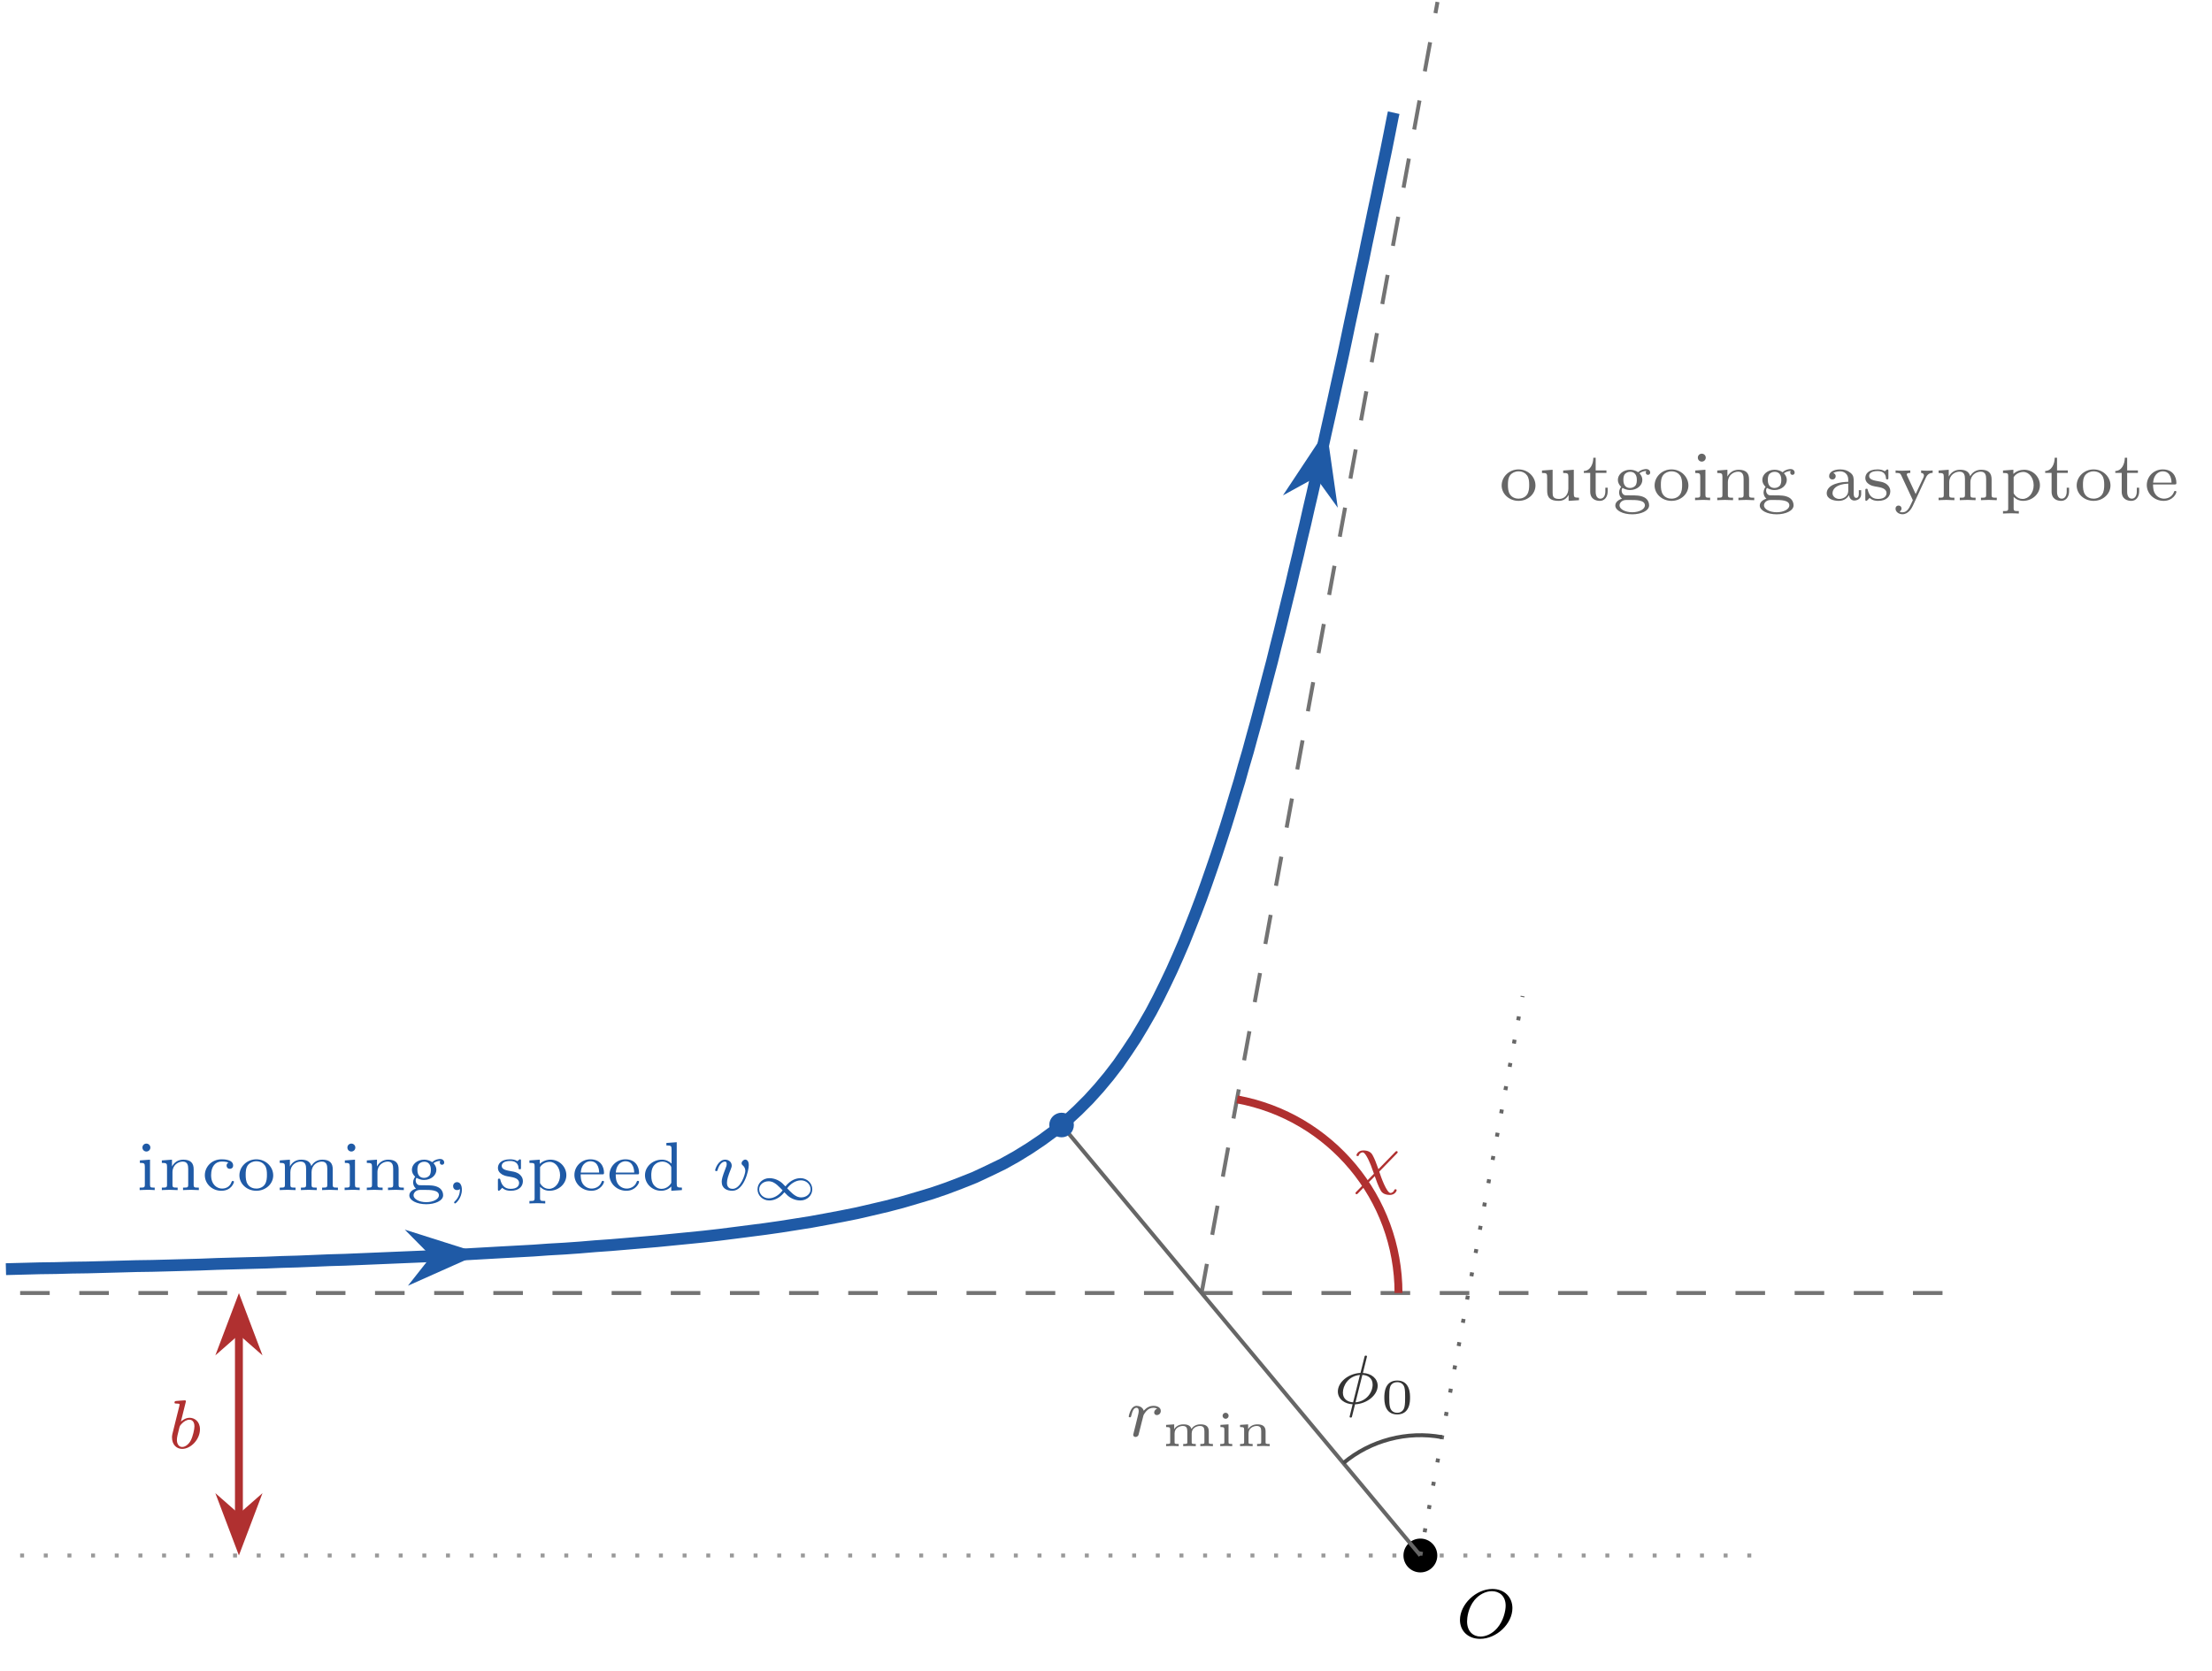
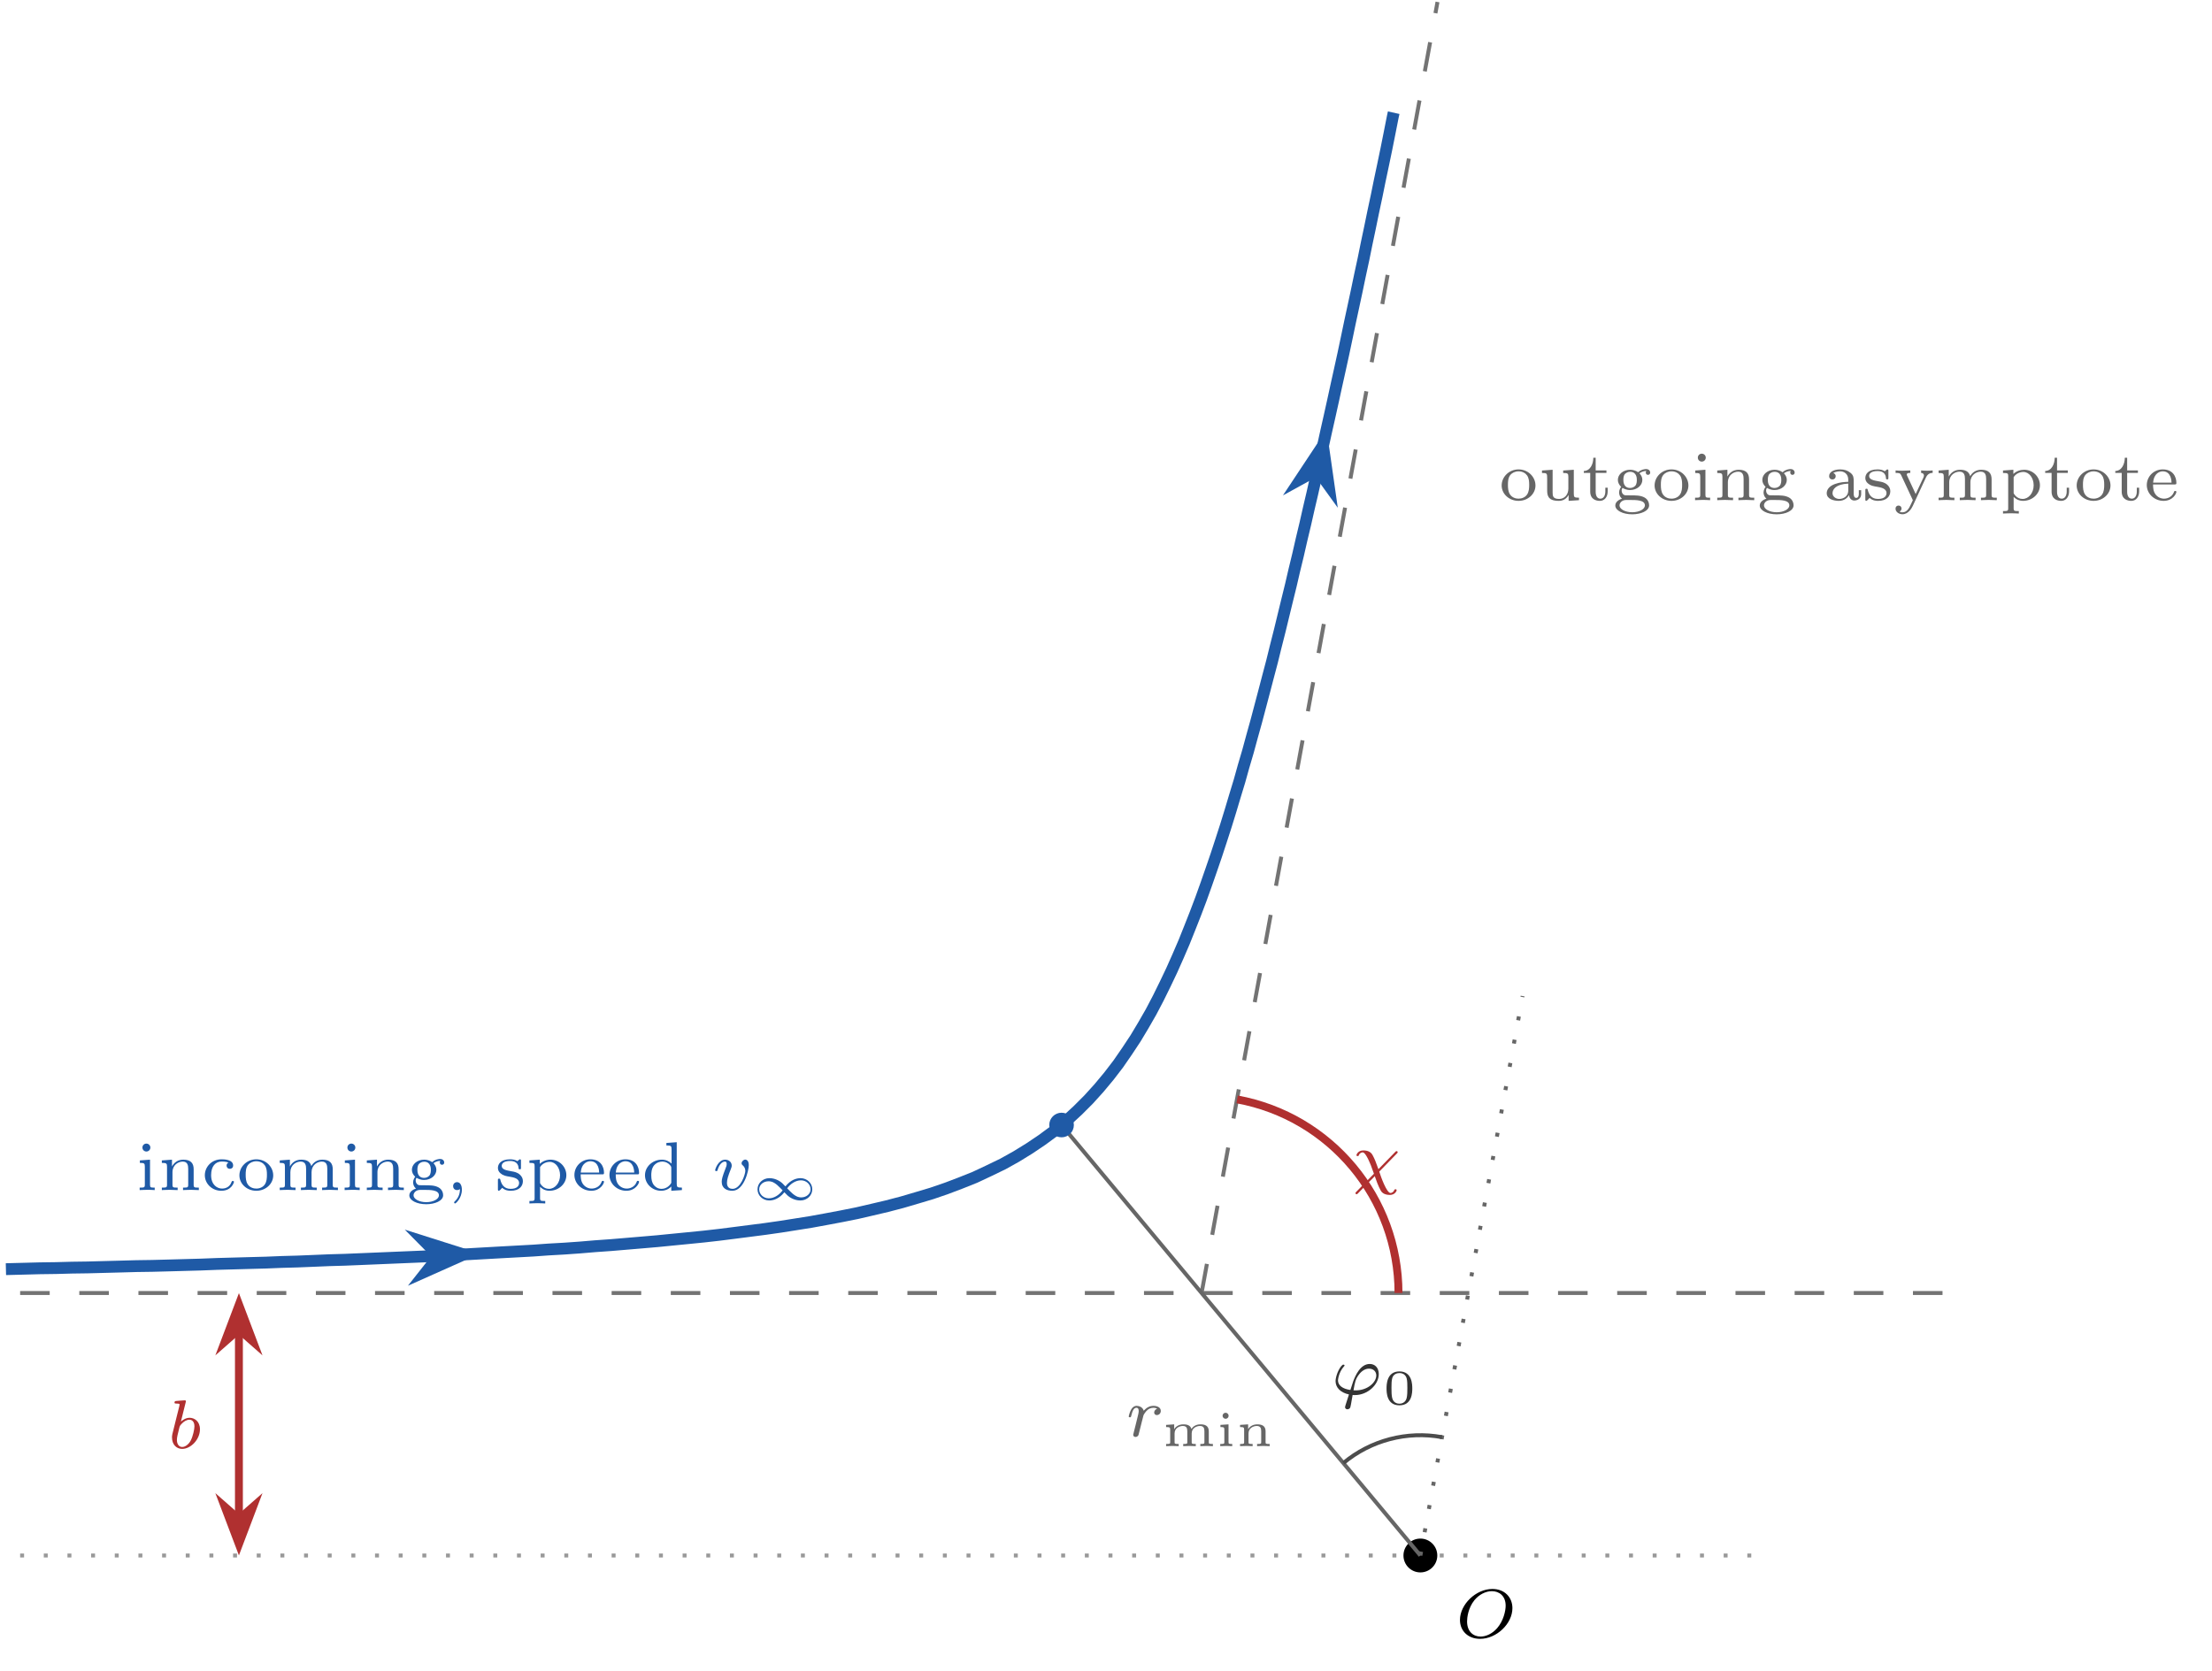
<svg xmlns="http://www.w3.org/2000/svg" version="1.1" width="335.309pt" height="253.255pt" viewBox="-69.011 -69.011 223.539 168.836" data-scale="1.5">
  <defs />
  <g id="page1">
    <g stroke-miterlimit="10" transform="translate(74.52884,88.21944)scale(0.996264,-0.996264)">
      <g fill="#000" stroke="#000">
        <g stroke-width="0.4">
          <g stroke-width="0.4">
            <g fill="#999" stroke="#999">
              <g stroke-dasharray="0.4,2.0" stroke-dashoffset="0.0">
                <path d="M-142.036 0H35.509" fill="none" />
              </g>
            </g>
          </g>
          <g stroke-dasharray="3.0,3.0" stroke-dashoffset="0.0">
            <g fill="#737373" stroke="#737373">
              <path d="M-142.036 26.632H53.263" fill="none" />
            </g>
          </g>
          <g stroke-dasharray="3.0,3.0" stroke-dashoffset="0.0">
            <g fill="#737373" stroke="#737373">
              <path d="M-22.193 26.632L1.736 157.62" fill="none" />
            </g>
          </g>
          <g fill="#1f5aa6" stroke="#1f5aa6">
            <g stroke-width="1.2">
              <path d="M-143.478 29.051L-141.747 29.095L-140.038 29.14L-138.396 29.162L-136.776 29.206L-135.2 29.228L-133.492 29.273L-131.827 29.317L-130.229 29.361L-128.653 29.384L-126.967 29.428L-125.325 29.473L-123.726 29.517L-122.04 29.583L-120.398 29.628L-118.8 29.672L-117.113 29.717L-115.493 29.783L-113.895 29.827L-112.253 29.894L-110.655 29.961L-109.101 30.005L-107.481 30.072L-105.906 30.138L-104.308 30.205L-102.732 30.271L-101.134 30.338L-99.58 30.427L-97.982 30.493L-96.362 30.582L-94.787 30.671L-93.211 30.76L-91.591 30.848L-89.971 30.937L-88.417 31.048L-86.841 31.137L-85.266 31.248L-83.69 31.381L-82.114 31.492L-80.539 31.625L-78.963 31.758L-77.41 31.891L-75.834 32.047L-74.258 32.202L-72.705 32.357L-71.129 32.535L-69.553 32.735L-68 32.934L-66.446 33.134L-64.893 33.356L-63.339 33.601L-61.808 33.844L-60.232 34.133L-58.701 34.421L-57.147 34.732L-55.616 35.087L-54.107 35.442L-52.576 35.842L-51.066 36.286L-49.579 36.73L-48.093 37.24L-46.628 37.795L-45.185 38.372L-43.765 39.038L-42.345 39.725L-40.991 40.48L-39.659 41.301L-38.372 42.167L-37.107 43.099L-35.908 44.098L-34.754 45.163L-33.645 46.273L-32.602 47.426L-31.603 48.625L-30.649 49.868L-29.761 51.155L-28.895 52.464L-28.097 53.796L-27.32 55.15L-26.587 56.548L-25.899 57.946L-25.233 59.344L-24.59 60.787L-23.969 62.229L-23.392 63.672L-22.814 65.137L-22.26 66.602L-21.727 68.088L-21.216 69.553L-20.706 71.04L-20.218 72.527L-19.73 74.036L-19.264 75.545L-18.82 77.032L-18.354 78.563L-17.932 80.073L-17.488 81.582L-17.066 83.135L-16.645 84.644L-16.245 86.154L-15.846 87.663L-15.446 89.194L-15.047 90.703L-14.67 92.235L-14.27 93.81L-13.893 95.364L-13.515 96.917L-13.138 98.449L-12.783 99.98L-12.406 101.533L-12.051 103.087L-11.674 104.663L-11.318 106.238L-10.963 107.747L-10.608 109.323L-10.275 110.832L-9.92 112.386L-9.565 114.006L-9.21 115.582L-8.855 117.18L-8.522 118.711L-8.167 120.309L-7.812 121.929L-7.479 123.505L-7.146 125.102L-6.791 126.745L-6.458 128.298L-6.125 129.896L-5.77 131.539L-5.46 133.07L-5.127 134.646L-4.794 136.266L-4.439 137.93L-4.128 139.461L-3.795 141.037L-3.462 142.635L-3.129 144.3L-2.796 145.986L-2.707 146.386" fill="none" />
              <g transform="matrix(0.99838,0.0562,-0.0562,0.99838,-102.738,30.22334)">
                <g stroke-dasharray="none" stroke-dashoffset="0.0">
                  <g stroke-linejoin="miter">
                    <path d="M5.689 0L1.938 1.426L3.198 0L1.938-1.426Z" />
                  </g>
                </g>
              </g>
              <g transform="matrix(0.21986,0.97548,-0.97548,0.21986,-11.13303,107.0499)">
                <g stroke-dasharray="none" stroke-dashoffset="0.0">
                  <g stroke-linejoin="miter">
                    <path d="M5.689 0L1.938 1.426L3.198 0L1.938-1.426Z" />
                  </g>
                </g>
              </g>
            </g>
          </g>
          <path d="M1.716 0C1.716 .948 .948 1.716 0 1.716S-1.716 .948-1.716 0S-.948-1.716 0-1.716S1.716-.948 1.716 0ZM0 0" stroke="none" />
          <g transform="translate(3.53297,-8.3163)">
            <g stroke="none" transform="scale(-1.00375,1.00375)translate(74.52884,88.21944)scale(-1,-1)">
              <g fill="#000">
                <g stroke="none">
                  <path d="M80.31 85.256C80.31 84.161 79.522 83.317 78.288 83.317C76.621 83.317 75.01 84.879 75.01 86.448C75.01 87.571 75.84 88.359 77.039 88.359C78.699 88.359 80.31 86.839 80.31 85.256ZM77.095 88.129C76.356 88.129 75.728 87.627 75.728 86.595C75.728 86.239 75.826 85.249 76.468 84.454C76.935 83.882 77.611 83.54 78.232 83.54C78.957 83.54 79.627 84 79.627 85.011C79.627 85.521 79.411 86.539 78.762 87.285C78.274 87.843 77.639 88.129 77.095 88.129Z" />
                </g>
              </g>
            </g>
          </g>
          <g fill="#666" stroke="#666">
            <g stroke-width="0.4">
              <path d="M0 0L-36.397 43.676" fill="none" />
              <g transform="translate(-29.91524,12.096)">
                <g stroke="none" transform="scale(-1.00375,1.00375)translate(74.52884,88.21944)scale(-1,-1)">
                  <g fill="#666">
                    <g stroke="none">
                      <g fill="#666">
                        <path d="M76.168 86.811C76.175 86.769 76.335 86.141 76.349 86.106C76.363 86.051 76.565 85.702 76.788 85.535C76.865 85.479 77.053 85.339 77.353 85.339C77.423 85.339 77.597 85.346 77.737 85.437C77.514 85.5 77.43 85.695 77.43 85.82C77.43 85.974 77.549 86.078 77.709 86.078S78.099 85.946 78.099 85.653C78.099 85.29 77.716 85.144 77.36 85.144C76.998 85.144 76.684 85.29 76.377 85.639C76.251 85.214 75.826 85.144 75.659 85.144C75.401 85.144 75.226 85.304 75.115 85.5C74.954 85.772 74.857 86.176 74.857 86.211C74.857 86.302 74.954 86.302 74.975 86.302C75.073 86.302 75.08 86.281 75.129 86.092C75.233 85.667 75.366 85.339 75.638 85.339C75.819 85.339 75.868 85.493 75.868 85.681C75.868 85.813 75.805 86.071 75.756 86.26S75.638 86.734 75.603 86.887L75.38 87.78C75.352 87.871 75.31 88.045 75.31 88.066C75.31 88.219 75.435 88.289 75.547 88.289C75.652 88.289 75.791 88.226 75.847 88.087C75.861 88.045 75.938 87.738 75.979 87.564L76.168 86.811Z" />
                        <path d="M82.95 87.711C82.95 87.099 82.482 87.014 82.108 87.014C81.62 87.014 81.336 87.258 81.197 87.477C81.072 87.019 80.564 87.014 80.38 87.014C79.867 87.014 79.578 87.288 79.453 87.502V87.014L78.636 87.069V87.288C79.005 87.288 79.05 87.323 79.05 87.567V88.797C79.05 88.952 79.05 88.997 78.726 88.997H78.636V89.216C78.851 89.201 79.06 89.196 79.274 89.196C79.483 89.196 79.697 89.201 79.907 89.216V88.997H79.817C79.493 88.997 79.493 88.952 79.493 88.797V87.931C79.493 87.378 80.001 87.178 80.325 87.178C80.689 87.178 80.778 87.383 80.778 87.706V88.797C80.778 88.952 80.778 88.997 80.455 88.997H80.365V89.216C80.579 89.201 80.788 89.196 81.003 89.196C81.212 89.196 81.426 89.201 81.635 89.216V88.997H81.546C81.222 88.997 81.222 88.952 81.222 88.797V87.931C81.222 87.378 81.73 87.178 82.054 87.178C82.417 87.178 82.507 87.383 82.507 87.706V88.797C82.507 88.952 82.507 88.997 82.183 88.997H82.093V89.216C82.308 89.201 82.517 89.196 82.731 89.196C82.94 89.196 83.154 89.201 83.364 89.216V88.997H83.274C82.95 88.997 82.95 88.952 82.95 88.797V87.711Z" />
                        <path d="M84.954 86.147C84.954 85.983 84.819 85.843 84.65 85.843C84.496 85.843 84.346 85.963 84.346 86.147C84.346 86.327 84.496 86.451 84.65 86.451C84.819 86.451 84.954 86.312 84.954 86.147ZM84.127 87.069V87.288C84.481 87.288 84.521 87.323 84.521 87.567V88.797C84.521 88.952 84.521 88.997 84.197 88.997H84.107V89.216C84.311 89.201 84.521 89.196 84.725 89.196C84.914 89.196 85.133 89.201 85.318 89.216V88.997C84.984 88.997 84.944 88.997 84.944 88.797V87.014L84.127 87.069Z" />
                        <path d="M88.689 87.711C88.689 87.163 88.315 87.014 87.852 87.014C87.319 87.014 87.04 87.308 86.925 87.502V87.014L86.109 87.069V87.288C86.477 87.288 86.522 87.323 86.522 87.567V88.797C86.522 88.952 86.522 88.997 86.198 88.997H86.109V89.216C86.323 89.201 86.532 89.196 86.746 89.196C86.955 89.196 87.17 89.201 87.379 89.216V88.997H87.289C86.965 88.997 86.965 88.952 86.965 88.797V87.931C86.965 87.368 87.483 87.178 87.792 87.178C88.161 87.178 88.246 87.388 88.246 87.706V88.797C88.246 88.952 88.246 88.997 87.922 88.997H87.832V89.216C88.046 89.201 88.255 89.196 88.47 89.196C88.679 89.196 88.893 89.201 89.102 89.216V88.997H89.013C88.689 88.997 88.689 88.952 88.689 88.797V87.711Z" />
                      </g>
                    </g>
                  </g>
                </g>
              </g>
            </g>
          </g>
          <g fill="#1f5aa6" stroke="#1f5aa6">
            <path d="M-35.149 43.676C-35.149 44.365-35.707 44.924-36.397 44.924C-37.086 44.924-37.645 44.365-37.645 43.676C-37.645 42.987-37.086 42.428-36.397 42.428C-35.707 42.428-35.149 42.987-35.149 43.676ZM-36.397 43.676" stroke="none" />
          </g>
          <g fill="#666" stroke="#666">
            <g stroke-width="0.4">
              <g stroke-dasharray="0.4,2.0" stroke-dashoffset="0.0">
                <path d="M0 0L10.369 56.762" fill="none" />
              </g>
            </g>
          </g>
          <g fill="#4c4c4c" stroke="#4c4c4c">
            <path d="M2.203 12.005C-1.359 12.659-5.031 11.695-7.813 9.377" fill="none" />
          </g>
          <g fill="#333" stroke="#333">
            <g fill="#333" stroke="#333">
</g>
-             <g transform="translate(-8.86049,15.42241)">
+             <g transform="translate(-9.0862,16.34601)">
              <g stroke="none" transform="scale(-1.00375,1.00375)translate(74.52884,88.21944)scale(-1,-1)">
                <g fill="#333">
                  <g stroke="none">
                    <g fill="#333">
-                       <path d="M77.96 83.47C77.96 83.38 77.876 83.38 77.841 83.38C77.737 83.38 77.73 83.414 77.702 83.533L77.304 85.13C76.07 85.186 75.017 86.071 75.017 87.006C75.017 87.794 75.735 88.268 76.509 88.296C76.454 88.512 76.405 88.736 76.349 88.952C76.265 89.279 76.203 89.537 76.203 89.558C76.203 89.642 76.293 89.642 76.314 89.642C76.419 89.642 76.426 89.621 76.461 89.475L76.753 88.303C77.946 88.254 79.041 87.376 79.041 86.427C79.041 85.695 78.399 85.172 77.549 85.137L77.96 83.47ZM76.558 88.101C76.021 88.073 75.526 87.78 75.526 87.125C75.526 86.427 76.056 85.444 77.249 85.332L76.558 88.101ZM77.493 85.332C78.03 85.353 78.532 85.646 78.532 86.309C78.532 87.069 77.932 88.003 76.802 88.101L77.493 85.332Z" />
-                       <path d="M82.313 87.622C82.313 87.263 82.313 85.898 81.013 85.898S79.713 87.263 79.713 87.622C79.713 87.985 79.713 89.325 81.013 89.325S82.313 87.985 82.313 87.622ZM81.013 89.161C80.829 89.161 80.41 89.096 80.286 88.593C80.216 88.324 80.211 87.97 80.211 87.562C80.211 87.193 80.211 86.85 80.291 86.566C80.415 86.147 80.799 86.063 81.013 86.063C81.381 86.063 81.645 86.252 81.745 86.601C81.815 86.855 81.815 87.268 81.815 87.562C81.815 87.901 81.815 88.304 81.74 88.603C81.611 89.086 81.212 89.161 81.013 89.161Z" />
+                       <path d="M76.733 88.282C76.809 88.289 76.893 88.289 76.97 88.289C78.225 88.289 79.376 87.264 79.376 86.162C79.376 85.541 79.006 85.144 78.462 85.144C77.5 85.144 76.991 86.371 76.795 86.894C76.705 87.152 76.551 87.641 76.509 87.773C75.742 87.669 75.254 87.32 75.254 86.804C75.254 86.797 75.296 86.016 75.861 85.388C75.91 85.339 75.917 85.325 75.917 85.297C75.917 85.214 75.826 85.214 75.805 85.214C75.742 85.214 75.714 85.214 75.582 85.367C75.191 85.848 75.01 86.574 75.01 86.873C75.01 87.494 75.463 88.031 76.363 88.226C76.014 89.307 75.972 89.44 75.972 89.503C75.972 89.691 76.133 89.726 76.21 89.726S76.426 89.677 76.482 89.572C76.53 89.468 76.593 89.112 76.733 88.282ZM76.823 87.808C76.963 87.006 77.019 86.692 77.353 86.239C77.667 85.813 78.037 85.618 78.385 85.618C78.867 85.618 79.125 85.939 79.125 86.302C79.125 87.006 78.246 87.815 77.046 87.815C76.984 87.815 76.886 87.815 76.823 87.808Z" />
+                       <path d="M82.763 87.622C82.763 87.263 82.763 85.898 81.463 85.898S80.162 87.263 80.162 87.622C80.162 87.985 80.162 89.325 81.463 89.325S82.763 87.985 82.763 87.622ZM81.463 89.161C81.278 89.161 80.86 89.096 80.735 88.593C80.666 88.324 80.661 87.97 80.661 87.562C80.661 87.193 80.661 86.85 80.74 86.566C80.865 86.147 81.248 86.063 81.463 86.063C81.831 86.063 82.095 86.252 82.195 86.601C82.265 86.855 82.265 87.268 82.265 87.562C82.265 87.901 82.265 88.304 82.19 88.603C82.06 89.086 81.662 89.161 81.463 89.161Z" />
                    </g>
                  </g>
                </g>
              </g>
            </g>
          </g>
          <g fill="#b03030" stroke="#b03030">
            <g stroke-width="0.8">
              <path d="M-2.219 26.632C-2.219 36.271-9.107 44.536-18.588 46.276" fill="none" />
            </g>
          </g>
          <g fill="#b03030" stroke="#b03030">
            <g fill="#b03030" stroke="#b03030">
</g>
            <g transform="translate(-6.9368,38.01152)">
              <g stroke="none" transform="scale(-1.00375,1.00375)translate(74.52884,88.21944)scale(-1,-1)">
                <g fill="#b03030">
                  <g stroke="none">
                    <g fill="#b03030">
                      <path d="M79.048 85.472C79.125 85.395 79.146 85.374 79.146 85.325C79.146 85.263 79.097 85.214 79.034 85.214C78.978 85.214 78.964 85.235 78.887 85.311L77.2 87.041C76.9 86.218 76.837 86.044 76.614 85.625C76.447 85.311 76.154 85.144 75.666 85.144C75.17 85.144 74.982 85.528 74.982 85.625C74.982 85.716 75.073 85.716 75.101 85.716C75.191 85.716 75.205 85.681 75.219 85.632C75.303 85.409 75.505 85.339 75.61 85.339C75.833 85.339 76.119 85.932 76.217 86.141C76.391 86.511 76.426 86.602 76.747 87.501L74.947 89.342C74.898 89.405 74.878 89.419 74.878 89.461C74.878 89.517 74.933 89.572 74.989 89.572C75.038 89.572 75.059 89.551 75.122 89.496C75.268 89.356 75.617 88.98 75.763 88.833L76.349 88.233C76.461 88.129 76.733 87.857 76.83 87.745C76.949 88.087 77.179 88.756 77.444 89.217C77.674 89.628 78.197 89.642 78.364 89.642C78.832 89.642 79.041 89.279 79.041 89.161C79.041 89.07 78.957 89.07 78.922 89.07C78.839 89.07 78.825 89.105 78.804 89.154C78.734 89.349 78.546 89.447 78.42 89.447C78.037 89.447 77.444 87.808 77.284 87.285L79.048 85.472Z" />
                    </g>
                  </g>
                </g>
              </g>
            </g>
          </g>
          <g fill="#b03030" stroke="#b03030">
            <g stroke-width="0.8">
              <path d="M-119.843 3.896V22.736" fill="none" />
              <g transform="matrix(0.0,-1.0,1.0,0.0,-119.8426,6.25958)">
                <g stroke-dasharray="none" stroke-dashoffset="0.0">
                  <g stroke-linejoin="miter">
                    <path d="M5.12 0L1.292 1.449L2.564 0L1.292-1.449Z" />
                  </g>
                </g>
              </g>
              <g transform="matrix(0.0,1.0,-1.0,0.0,-119.8426,20.37207)">
                <g stroke-dasharray="none" stroke-dashoffset="0.0">
                  <g stroke-linejoin="miter">
                    <path d="M5.12 0L1.292 1.449L2.564 0L1.292-1.449Z" />
                  </g>
                </g>
              </g>
              <g transform="translate(-127.0923,10.88527)">
                <g stroke="none" transform="scale(-1.00375,1.00375)translate(74.52884,88.21944)scale(-1,-1)">
                  <g fill="#b03030">
                    <g stroke="none">
                      <g fill="#b03030">
                        <path d="M76.37 83.589C76.377 83.575 76.398 83.484 76.398 83.477C76.398 83.442 76.37 83.38 76.286 83.38C76.147 83.38 75.568 83.435 75.394 83.449C75.338 83.456 75.24 83.463 75.24 83.61C75.24 83.707 75.338 83.707 75.421 83.707C75.756 83.707 75.756 83.756 75.756 83.812C75.756 83.861 75.686 84.14 75.645 84.3L75.484 84.942C75.421 85.179 75.038 86.706 75.024 86.797C74.989 86.964 74.989 87.055 74.989 87.138C74.989 87.843 75.435 88.289 76.014 88.289C76.886 88.289 77.814 87.341 77.814 86.309C77.814 85.493 77.249 85.144 76.767 85.144C76.405 85.144 76.098 85.346 75.889 85.528L76.37 83.589ZM76.021 88.094C75.68 88.094 75.484 87.794 75.484 87.383C75.484 87.125 75.547 86.887 75.742 86.099C75.784 85.967 75.784 85.953 75.917 85.8C76.182 85.493 76.495 85.339 76.747 85.339C77.019 85.339 77.256 85.541 77.256 86.016C77.256 86.302 77.102 87.013 76.893 87.417C76.726 87.759 76.377 88.094 76.021 88.094Z" />
                      </g>
                    </g>
                  </g>
                </g>
              </g>
            </g>
          </g>
          <g fill="#1f5aa6" stroke="#1f5aa6">
            <g fill="#1f5aa6" stroke="#1f5aa6">
</g>
            <g transform="translate(-130.3028,37.07399)">
              <g stroke="none" transform="scale(-1.00375,1.00375)translate(74.52884,88.21944)scale(-1,-1)">
                <g fill="#1f5aa6">
                  <g stroke="none">
                    <g fill="#1f5aa6">
                      <path d="M76 83.917C76 83.714 75.833 83.519 75.596 83.519C75.387 83.519 75.198 83.686 75.198 83.917C75.198 84.168 75.401 84.321 75.596 84.321C75.819 84.321 76 84.147 76 83.917ZM74.94 85.221V85.472C75.38 85.472 75.442 85.514 75.442 85.855V87.669C75.442 87.968 75.373 87.968 74.919 87.968V88.219C74.933 88.219 75.421 88.192 75.7 88.192C75.945 88.192 76.196 88.199 76.44 88.219V87.968C76.035 87.968 75.965 87.968 75.965 87.675V85.144L74.94 85.221Z" />
                      <path d="M80.376 86.106C80.376 85.5 80.076 85.144 79.33 85.144C78.758 85.144 78.388 85.458 78.193 85.82H78.186V85.144L77.161 85.221V85.472C77.628 85.472 77.684 85.521 77.684 85.862V87.669C77.684 87.968 77.614 87.968 77.161 87.968V88.219C77.175 88.219 77.663 88.192 77.956 88.192C78.214 88.192 78.695 88.212 78.758 88.219V87.968C78.305 87.968 78.235 87.968 78.235 87.669V86.413C78.235 85.681 78.814 85.339 79.274 85.339C79.762 85.339 79.825 85.723 79.825 86.078V87.669C79.825 87.968 79.755 87.968 79.302 87.968V88.219C79.316 88.219 79.804 88.192 80.097 88.192C80.355 88.192 80.836 88.212 80.899 88.219V87.968C80.446 87.968 80.376 87.968 80.376 87.669V86.106Z" />
                      <path d="M83.897 85.437C83.772 85.493 83.702 85.604 83.702 85.744C83.702 85.932 83.835 86.071 84.03 86.071C84.218 86.071 84.365 85.953 84.365 85.73C84.365 85.109 83.395 85.109 83.2 85.109C82.154 85.109 81.505 85.911 81.505 86.713C81.505 87.592 82.251 88.289 83.165 88.289C84.204 88.289 84.448 87.466 84.448 87.383S84.358 87.299 84.33 87.299C84.239 87.299 84.232 87.32 84.197 87.417C84.044 87.85 83.674 88.066 83.249 88.066C82.768 88.066 82.14 87.71 82.14 86.706C82.14 85.82 82.572 85.332 83.221 85.332C83.311 85.332 83.646 85.332 83.897 85.437Z" />
                      <path d="M88.416 86.734C88.416 85.862 87.67 85.109 86.707 85.109S84.999 85.862 84.999 86.734C84.999 87.599 85.766 88.289 86.707 88.289S88.416 87.599 88.416 86.734ZM86.707 88.066C86.449 88.066 86.073 87.982 85.843 87.641C85.654 87.355 85.633 86.992 85.633 86.671C85.633 86.371 85.64 85.96 85.884 85.66C86.059 85.458 86.352 85.304 86.707 85.304C87.119 85.304 87.412 85.5 87.565 85.716C87.76 85.988 87.781 86.337 87.781 86.671S87.76 87.376 87.558 87.662C87.37 87.927 87.049 88.066 86.707 88.066Z" />
                      <path d="M94.431 86.106C94.431 85.5 94.131 85.144 93.384 85.144C92.833 85.144 92.457 85.444 92.269 85.793C92.129 85.297 91.753 85.144 91.243 85.144C90.672 85.144 90.302 85.458 90.107 85.82H90.1V85.144L89.075 85.221V85.472C89.542 85.472 89.598 85.521 89.598 85.862V87.669C89.598 87.968 89.528 87.968 89.075 87.968V88.219C89.089 88.219 89.577 88.192 89.87 88.192C90.128 88.192 90.609 88.212 90.672 88.219V87.968C90.218 87.968 90.149 87.968 90.149 87.669V86.413C90.149 85.681 90.727 85.339 91.188 85.339C91.676 85.339 91.739 85.723 91.739 86.078V87.669C91.739 87.968 91.669 87.968 91.216 87.968V88.219C91.23 88.219 91.718 88.192 92.011 88.192C92.269 88.192 92.75 88.212 92.813 88.219V87.968C92.359 87.968 92.29 87.968 92.29 87.669V86.413C92.29 85.681 92.868 85.339 93.329 85.339C93.817 85.339 93.88 85.723 93.88 86.078V87.669C93.88 87.968 93.81 87.968 93.357 87.968V88.219C93.37 88.219 93.859 88.192 94.152 88.192C94.41 88.192 94.891 88.212 94.954 88.219V87.968C94.5 87.968 94.431 87.968 94.431 87.669V86.106Z" />
                      <path d="M96.714 83.917C96.714 83.714 96.547 83.519 96.31 83.519C96.101 83.519 95.912 83.686 95.912 83.917C95.912 84.168 96.115 84.321 96.31 84.321C96.533 84.321 96.714 84.147 96.714 83.917ZM95.654 85.221V85.472C96.094 85.472 96.157 85.514 96.157 85.855V87.669C96.157 87.968 96.087 87.968 95.633 87.968V88.219C95.647 88.219 96.136 88.192 96.415 88.192C96.659 88.192 96.91 88.199 97.154 88.219V87.968C96.749 87.968 96.68 87.968 96.68 87.675V85.144L95.654 85.221Z" />
                      <path d="M101.09 86.106C101.09 85.5 100.79 85.144 100.044 85.144C99.472 85.144 99.102 85.458 98.907 85.82H98.9V85.144L97.875 85.221V85.472C98.342 85.472 98.398 85.521 98.398 85.862V87.669C98.398 87.968 98.328 87.968 97.875 87.968V88.219C97.889 88.219 98.377 88.192 98.67 88.192C98.928 88.192 99.409 88.212 99.472 88.219V87.968C99.019 87.968 98.949 87.968 98.949 87.669V86.413C98.949 85.681 99.528 85.339 99.988 85.339C100.476 85.339 100.539 85.723 100.539 86.078V87.669C100.539 87.968 100.469 87.968 100.016 87.968V88.219C100.03 88.219 100.518 88.192 100.811 88.192C101.069 88.192 101.55 88.212 101.613 88.219V87.968C101.16 87.968 101.09 87.968 101.09 87.669V86.106Z" />
                      <path d="M102.903 86.978C103.007 87.041 103.258 87.194 103.663 87.194C104.381 87.194 104.904 86.713 104.904 86.169C104.904 85.897 104.779 85.681 104.611 85.5C104.925 85.276 105.197 85.27 105.316 85.27C105.288 85.297 105.253 85.325 105.253 85.437C105.253 85.576 105.358 85.66 105.476 85.66C105.574 85.66 105.699 85.59 105.699 85.43S105.567 85.074 105.288 85.074C105.183 85.074 104.807 85.095 104.479 85.395C104.27 85.242 103.977 85.144 103.67 85.144C102.952 85.144 102.429 85.625 102.429 86.169C102.429 86.441 102.568 86.692 102.763 86.873C102.708 86.936 102.554 87.166 102.554 87.438C102.554 87.529 102.575 87.857 102.847 88.059C102.533 88.164 102.171 88.394 102.171 88.756C102.171 89.266 102.938 89.649 103.879 89.649C104.765 89.649 105.588 89.3 105.588 88.742C105.588 88.533 105.504 88.157 105.12 87.947C104.709 87.731 104.298 87.731 103.621 87.731C103.468 87.731 103.217 87.731 103.161 87.724C102.938 87.675 102.812 87.466 102.812 87.264C102.812 87.09 102.861 87.034 102.903 86.978ZM103.67 86.985C102.986 86.985 102.986 86.316 102.986 86.169C102.986 86.058 102.986 85.779 103.126 85.597C103.224 85.479 103.412 85.353 103.663 85.353C104.346 85.353 104.346 86.023 104.346 86.169C104.346 86.281 104.346 86.56 104.207 86.741C104.109 86.86 103.921 86.985 103.67 86.985ZM103.67 88.199C104.291 88.199 105.162 88.199 105.162 88.749C105.162 89.119 104.611 89.44 103.879 89.44S102.596 89.112 102.596 88.749C102.596 88.505 102.819 88.205 103.265 88.199H103.67Z" />
                      <path d="M107.286 88.108C107.286 88.303 107.286 88.889 106.742 89.384C106.714 89.412 106.693 89.433 106.693 89.468C106.693 89.51 106.742 89.572 106.79 89.572C106.881 89.572 107.481 89.021 107.481 88.178C107.481 87.759 107.32 87.417 106.993 87.417C106.749 87.417 106.595 87.606 106.595 87.822C106.595 87.989 106.707 88.219 107 88.219C107.174 88.219 107.279 88.115 107.286 88.108Z" />
                      <path d="M113.453 85.29C113.453 85.172 113.453 85.109 113.355 85.109C113.32 85.109 113.306 85.109 113.216 85.193C113.202 85.2 113.132 85.263 113.09 85.297C112.881 85.151 112.616 85.109 112.358 85.109C111.361 85.109 111.123 85.632 111.123 85.981C111.123 86.204 111.221 86.385 111.388 86.525C111.653 86.755 111.918 86.804 112.351 86.873C112.7 86.936 113.264 87.034 113.264 87.501C113.264 87.773 113.076 88.094 112.407 88.094S111.493 87.655 111.368 87.18C111.347 87.09 111.34 87.062 111.242 87.062C111.123 87.062 111.123 87.111 111.123 87.25V88.108C111.123 88.226 111.123 88.289 111.221 88.289C111.284 88.289 111.416 88.143 111.556 87.989C111.863 88.275 112.239 88.289 112.407 88.289C113.313 88.289 113.648 87.801 113.648 87.306C113.648 87.041 113.529 86.832 113.348 86.664C113.083 86.42 112.762 86.364 112.518 86.323C111.96 86.225 111.507 86.141 111.507 85.772C111.507 85.548 111.695 85.276 112.358 85.276C113.167 85.276 113.202 85.841 113.216 86.044C113.223 86.12 113.306 86.12 113.334 86.12C113.453 86.12 113.453 86.071 113.453 85.939V85.29Z" />
                      <path d="M115.905 89.321C115.451 89.321 115.382 89.321 115.382 89.021V87.885C115.416 87.92 115.744 88.289 116.33 88.289C117.251 88.289 118.039 87.599 118.039 86.713C118.039 85.855 117.327 85.144 116.442 85.144C116.044 85.144 115.64 85.29 115.354 85.569V85.144L114.308 85.221V85.472C114.796 85.472 114.831 85.507 114.831 85.8V89.021C114.831 89.321 114.761 89.321 114.308 89.321V89.572C114.322 89.572 114.81 89.544 115.103 89.544C115.361 89.544 115.842 89.565 115.905 89.572V89.321ZM115.382 85.897C115.591 85.548 115.995 85.367 116.365 85.367C116.951 85.367 117.404 85.981 117.404 86.713C117.404 87.508 116.881 88.094 116.288 88.094C115.674 88.094 115.403 87.557 115.382 87.515V85.897Z" />
                      <path d="M121.649 86.629C121.795 86.629 121.844 86.629 121.844 86.476C121.844 85.862 121.503 85.109 120.463 85.109C119.55 85.109 118.853 85.834 118.853 86.692C118.853 87.578 119.627 88.289 120.554 88.289C121.496 88.289 121.844 87.536 121.844 87.383C121.844 87.355 121.83 87.285 121.726 87.285C121.635 87.285 121.621 87.327 121.6 87.397C121.384 87.961 120.854 88.066 120.603 88.066C120.275 88.066 119.961 87.92 119.752 87.655C119.494 87.327 119.487 86.901 119.487 86.629H121.649ZM119.494 86.448C119.571 85.465 120.198 85.304 120.463 85.304C121.321 85.304 121.349 86.274 121.356 86.448H119.494Z" />
                      <path d="M125.191 86.629C125.338 86.629 125.387 86.629 125.387 86.476C125.387 85.862 125.045 85.109 124.006 85.109C123.092 85.109 122.395 85.834 122.395 86.692C122.395 87.578 123.169 88.289 124.096 88.289C125.038 88.289 125.387 87.536 125.387 87.383C125.387 87.355 125.373 87.285 125.268 87.285C125.177 87.285 125.163 87.327 125.143 87.397C124.926 87.961 124.396 88.066 124.145 88.066C123.817 88.066 123.504 87.92 123.294 87.655C123.036 87.327 123.029 86.901 123.029 86.629H125.191ZM123.036 86.448C123.113 85.465 123.741 85.304 124.006 85.304C124.864 85.304 124.891 86.274 124.898 86.448H123.036Z" />
                      <path d="M128.148 83.456V83.707C128.615 83.707 128.671 83.756 128.671 84.098V85.541C128.413 85.29 128.078 85.144 127.695 85.144C126.767 85.144 125.986 85.841 125.986 86.72C125.986 87.592 126.725 88.289 127.611 88.289C128.183 88.289 128.524 87.982 128.643 87.857V88.289L129.717 88.219V87.968C129.25 87.968 129.194 87.92 129.194 87.578V83.38L128.148 83.456ZM128.643 87.487C128.462 87.815 128.106 88.094 127.653 88.094C127.262 88.094 126.983 87.864 126.844 87.662C126.704 87.452 126.621 87.173 126.621 86.727C126.621 86.567 126.621 86.044 126.906 85.716C127.185 85.402 127.527 85.339 127.729 85.339C128.064 85.339 128.364 85.493 128.559 85.744C128.643 85.855 128.643 85.862 128.643 85.995V87.487Z" />
                      <path d="M136.474 85.688C136.474 85.144 136.146 85.137 136.125 85.137C135.944 85.137 135.748 85.325 135.748 85.507C135.748 85.625 135.818 85.681 135.867 85.723C135.986 85.82 136.125 86.002 136.125 86.281C136.125 86.595 135.665 88.094 134.835 88.094C134.27 88.094 134.27 87.592 134.27 87.473C134.27 87.152 134.396 86.762 134.654 86.113C134.709 85.967 134.751 85.862 134.751 85.744C134.751 85.381 134.444 85.144 134.089 85.144C133.391 85.144 133.077 86.099 133.077 86.211C133.077 86.302 133.175 86.302 133.196 86.302C133.294 86.302 133.301 86.267 133.322 86.19C133.489 85.618 133.789 85.339 134.068 85.339C134.186 85.339 134.242 85.416 134.242 85.583C134.242 85.744 134.186 85.89 134.117 86.051C133.817 86.825 133.74 87.125 133.74 87.376C133.74 88.066 134.284 88.289 134.814 88.289C135.986 88.289 136.474 86.26 136.474 85.688Z" />
                      <path d="M140.177 87.846C140.042 87.716 139.978 87.642 139.858 87.522C139.714 87.388 139.23 87.014 138.563 87.014C137.881 87.014 137.357 87.527 137.357 88.145C137.357 88.757 137.876 89.27 138.543 89.27C138.917 89.27 139.514 89.136 140.072 88.439C140.207 88.568 140.272 88.643 140.391 88.762C140.536 88.897 141.019 89.27 141.686 89.27C142.369 89.27 142.892 88.757 142.892 88.14C142.892 87.527 142.374 87.014 141.706 87.014C141.333 87.014 140.735 87.148 140.177 87.846ZM140.356 88.04C140.67 87.612 141.178 87.233 141.751 87.233C142.279 87.233 142.722 87.632 142.722 88.14C142.722 88.608 142.294 88.957 141.776 88.957C141.607 88.957 141.338 88.942 140.909 88.583C140.71 88.419 140.56 88.239 140.356 88.04ZM139.893 88.244C139.579 88.673 139.071 89.051 138.498 89.051C137.97 89.051 137.527 88.653 137.527 88.145C137.527 87.676 137.955 87.328 138.473 87.328C138.643 87.328 138.912 87.343 139.34 87.701C139.539 87.866 139.689 88.045 139.893 88.244Z" />
                    </g>
                  </g>
                </g>
              </g>
            </g>
          </g>
          <g fill="#666" stroke="#666">
            <g fill="#666" stroke="#666">
</g>
            <g transform="translate(7.97151,107.0724)">
              <g stroke="none" transform="scale(-1.00375,1.00375)translate(74.52884,88.21944)scale(-1,-1)">
                <g fill="#666">
                  <g stroke="none">
                    <g fill="#666">
                      <path d="M78.218 86.734C78.218 85.862 77.472 85.109 76.509 85.109S74.801 85.862 74.801 86.734C74.801 87.599 75.568 88.289 76.509 88.289S78.218 87.599 78.218 86.734ZM76.509 88.066C76.251 88.066 75.875 87.982 75.645 87.641C75.456 87.355 75.435 86.992 75.435 86.671C75.435 86.371 75.442 85.96 75.686 85.66C75.861 85.458 76.154 85.304 76.509 85.304C76.921 85.304 77.214 85.5 77.367 85.716C77.562 85.988 77.583 86.337 77.583 86.671S77.562 87.376 77.36 87.662C77.172 87.927 76.851 88.066 76.509 88.066Z" />
                      <path d="M81.018 85.221V85.472C81.485 85.472 81.541 85.521 81.541 85.862V87.055C81.541 87.669 81.143 88.094 80.613 88.094C79.979 88.094 79.951 87.794 79.951 87.438V85.144L78.877 85.221V85.472C79.4 85.472 79.4 85.493 79.4 86.113V87.159C79.4 87.641 79.4 88.289 80.564 88.289C80.718 88.289 81.227 88.289 81.562 87.703H81.569V88.289L82.615 88.219V87.968C82.147 87.968 82.092 87.92 82.092 87.578V85.144L81.018 85.221Z" />
                      <path d="M84.302 85.465H85.39V85.214H84.302V83.931H84.065C84.058 84.558 83.772 85.249 83.103 85.27V85.465H83.751V87.348C83.751 88.129 84.337 88.289 84.727 88.289C85.195 88.289 85.515 87.892 85.515 87.341V86.957H85.278V87.334C85.278 87.808 85.055 88.066 84.783 88.066C84.302 88.066 84.302 87.48 84.302 87.355V85.465Z" />
                      <path d="M87.018 86.978C87.122 87.041 87.374 87.194 87.778 87.194C88.496 87.194 89.019 86.713 89.019 86.169C89.019 85.897 88.894 85.681 88.726 85.5C89.04 85.276 89.312 85.27 89.431 85.27C89.403 85.297 89.368 85.325 89.368 85.437C89.368 85.576 89.473 85.66 89.591 85.66C89.689 85.66 89.814 85.59 89.814 85.43S89.682 85.074 89.403 85.074C89.298 85.074 88.922 85.095 88.594 85.395C88.385 85.242 88.092 85.144 87.785 85.144C87.067 85.144 86.544 85.625 86.544 86.169C86.544 86.441 86.683 86.692 86.878 86.873C86.823 86.936 86.669 87.166 86.669 87.438C86.669 87.529 86.69 87.857 86.962 88.059C86.648 88.164 86.286 88.394 86.286 88.756C86.286 89.266 87.053 89.649 87.994 89.649C88.88 89.649 89.703 89.3 89.703 88.742C89.703 88.533 89.619 88.157 89.236 87.947C88.824 87.731 88.413 87.731 87.736 87.731C87.583 87.731 87.332 87.731 87.276 87.724C87.053 87.675 86.927 87.466 86.927 87.264C86.927 87.09 86.976 87.034 87.018 86.978ZM87.785 86.985C87.102 86.985 87.102 86.316 87.102 86.169C87.102 86.058 87.102 85.779 87.241 85.597C87.339 85.479 87.527 85.353 87.778 85.353C88.461 85.353 88.461 86.023 88.461 86.169C88.461 86.281 88.461 86.56 88.322 86.741C88.224 86.86 88.036 86.985 87.785 86.985ZM87.785 88.199C88.406 88.199 89.277 88.199 89.277 88.749C89.277 89.119 88.726 89.44 87.994 89.44S86.711 89.112 86.711 88.749C86.711 88.505 86.934 88.205 87.38 88.199H87.785Z" />
                      <path d="M93.674 86.734C93.674 85.862 92.928 85.109 91.965 85.109S90.257 85.862 90.257 86.734C90.257 87.599 91.024 88.289 91.965 88.289S93.674 87.599 93.674 86.734ZM91.965 88.066C91.707 88.066 91.331 87.982 91.101 87.641C90.912 87.355 90.891 86.992 90.891 86.671C90.891 86.371 90.898 85.96 91.143 85.66C91.317 85.458 91.61 85.304 91.965 85.304C92.377 85.304 92.67 85.5 92.823 85.716C93.018 85.988 93.039 86.337 93.039 86.671S93.018 87.376 92.816 87.662C92.628 87.927 92.307 88.066 91.965 88.066Z" />
                      <path d="M95.428 83.917C95.428 83.714 95.26 83.519 95.023 83.519C94.814 83.519 94.626 83.686 94.626 83.917C94.626 84.168 94.828 84.321 95.023 84.321C95.246 84.321 95.428 84.147 95.428 83.917ZM94.368 85.221V85.472C94.807 85.472 94.87 85.514 94.87 85.855V87.669C94.87 87.968 94.8 87.968 94.347 87.968V88.219C94.361 88.219 94.849 88.192 95.128 88.192C95.372 88.192 95.623 88.199 95.867 88.219V87.968C95.462 87.968 95.393 87.968 95.393 87.675V85.144L94.368 85.221Z" />
                      <path d="M99.803 86.106C99.803 85.5 99.503 85.144 98.757 85.144C98.185 85.144 97.816 85.458 97.62 85.82H97.613V85.144L96.588 85.221V85.472C97.055 85.472 97.111 85.521 97.111 85.862V87.669C97.111 87.968 97.041 87.968 96.588 87.968V88.219C96.602 88.219 97.09 88.192 97.383 88.192C97.641 88.192 98.122 88.212 98.185 88.219V87.968C97.732 87.968 97.662 87.968 97.662 87.669V86.413C97.662 85.681 98.241 85.339 98.701 85.339C99.189 85.339 99.252 85.723 99.252 86.078V87.669C99.252 87.968 99.182 87.968 98.729 87.968V88.219C98.743 88.219 99.231 88.192 99.524 88.192C99.782 88.192 100.263 88.212 100.326 88.219V87.968C99.873 87.968 99.803 87.968 99.803 87.669V86.106Z" />
                      <path d="M101.616 86.978C101.721 87.041 101.972 87.194 102.376 87.194C103.094 87.194 103.617 86.713 103.617 86.169C103.617 85.897 103.492 85.681 103.325 85.5C103.638 85.276 103.91 85.27 104.029 85.27C104.001 85.297 103.966 85.325 103.966 85.437C103.966 85.576 104.071 85.66 104.189 85.66C104.287 85.66 104.412 85.59 104.412 85.43S104.28 85.074 104.001 85.074C103.896 85.074 103.52 85.095 103.192 85.395C102.983 85.242 102.69 85.144 102.383 85.144C101.665 85.144 101.142 85.625 101.142 86.169C101.142 86.441 101.281 86.692 101.476 86.873C101.421 86.936 101.267 87.166 101.267 87.438C101.267 87.529 101.288 87.857 101.56 88.059C101.246 88.164 100.884 88.394 100.884 88.756C100.884 89.266 101.651 89.649 102.592 89.649C103.478 89.649 104.301 89.3 104.301 88.742C104.301 88.533 104.217 88.157 103.834 87.947C103.422 87.731 103.011 87.731 102.334 87.731C102.181 87.731 101.93 87.731 101.874 87.724C101.651 87.675 101.525 87.466 101.525 87.264C101.525 87.09 101.574 87.034 101.616 86.978ZM102.383 86.985C101.7 86.985 101.7 86.316 101.7 86.169C101.7 86.058 101.7 85.779 101.839 85.597C101.937 85.479 102.125 85.353 102.376 85.353C103.06 85.353 103.06 86.023 103.06 86.169C103.06 86.281 103.06 86.56 102.92 86.741C102.822 86.86 102.634 86.985 102.383 86.985ZM102.383 88.199C103.004 88.199 103.875 88.199 103.875 88.749C103.875 89.119 103.325 89.44 102.592 89.44S101.309 89.112 101.309 88.749C101.309 88.505 101.532 88.205 101.979 88.199H102.383Z" />
                      <path d="M110.378 86.35C110.378 85.981 110.378 85.716 110.057 85.458C109.771 85.221 109.436 85.109 109.025 85.109C108.362 85.109 107.895 85.36 107.895 85.786C107.895 86.009 108.048 86.127 108.23 86.127C108.418 86.127 108.558 85.988 108.558 85.8C108.558 85.681 108.502 85.535 108.313 85.479C108.564 85.304 108.969 85.304 109.011 85.304C109.401 85.304 109.827 85.562 109.827 86.148V86.364C109.443 86.378 108.983 86.399 108.474 86.588C107.846 86.818 107.651 87.201 107.651 87.515C107.651 88.115 108.376 88.289 108.871 88.289C109.429 88.289 109.757 87.975 109.903 87.703C109.931 87.989 110.12 88.254 110.44 88.254C110.454 88.254 111.131 88.254 111.131 87.592V87.208H110.894V87.585C110.894 87.655 110.894 87.989 110.636 87.989S110.378 87.662 110.378 87.571V86.35ZM109.827 87.236C109.827 87.906 109.241 88.094 108.927 88.094C108.571 88.094 108.237 87.857 108.237 87.515C108.237 87.132 108.571 86.595 109.827 86.546V87.236Z" />
                      <path d="M113.882 85.29C113.882 85.172 113.882 85.109 113.784 85.109C113.749 85.109 113.735 85.109 113.645 85.193C113.631 85.2 113.561 85.263 113.519 85.297C113.31 85.151 113.045 85.109 112.787 85.109C111.79 85.109 111.552 85.632 111.552 85.981C111.552 86.204 111.65 86.385 111.817 86.525C112.082 86.755 112.347 86.804 112.78 86.873C113.129 86.936 113.693 87.034 113.693 87.501C113.693 87.773 113.505 88.094 112.836 88.094S111.922 87.655 111.797 87.18C111.776 87.09 111.769 87.062 111.671 87.062C111.552 87.062 111.552 87.111 111.552 87.25V88.108C111.552 88.226 111.552 88.289 111.65 88.289C111.713 88.289 111.845 88.143 111.985 87.989C112.292 88.275 112.668 88.289 112.836 88.289C113.742 88.289 114.077 87.801 114.077 87.306C114.077 87.041 113.958 86.832 113.777 86.664C113.512 86.42 113.191 86.364 112.947 86.323C112.389 86.225 111.936 86.141 111.936 85.772C111.936 85.548 112.124 85.276 112.787 85.276C113.596 85.276 113.631 85.841 113.645 86.044C113.652 86.12 113.735 86.12 113.763 86.12C113.882 86.12 113.882 86.071 113.882 85.939V85.29Z" />
                      <path d="M117.693 85.897C117.889 85.472 118.244 85.465 118.356 85.465V85.214C118.161 85.228 118.028 85.242 117.826 85.242C117.638 85.242 117.38 85.235 117.191 85.214V85.465C117.421 85.479 117.477 85.618 117.477 85.73C117.477 85.813 117.442 85.876 117.415 85.946L116.64 87.599L115.783 85.758C115.762 85.716 115.741 85.674 115.741 85.625C115.741 85.465 115.978 85.465 116.096 85.465V85.214C115.992 85.221 115.49 85.242 115.294 85.242C115.085 85.242 114.813 85.235 114.611 85.214V85.465C115.002 85.465 115.078 85.486 115.183 85.709L116.354 88.219C116.292 88.359 116.222 88.491 116.159 88.631C116.006 88.966 115.783 89.447 115.308 89.447C115.134 89.447 115.078 89.412 115.009 89.363C115.016 89.363 115.211 89.293 115.211 89.063C115.211 88.889 115.085 88.763 114.911 88.763C114.73 88.763 114.604 88.889 114.604 89.07C114.604 89.398 114.932 89.642 115.308 89.642C115.901 89.642 116.243 89.021 116.341 88.812L117.693 85.897Z" />
                      <path d="M124.313 86.106C124.313 85.5 124.013 85.144 123.267 85.144C122.716 85.144 122.339 85.444 122.151 85.793C122.012 85.297 121.635 85.144 121.126 85.144C120.554 85.144 120.185 85.458 119.989 85.82H119.982V85.144L118.957 85.221V85.472C119.424 85.472 119.48 85.521 119.48 85.862V87.669C119.48 87.968 119.41 87.968 118.957 87.968V88.219C118.971 88.219 119.459 88.192 119.752 88.192C120.01 88.192 120.491 88.212 120.554 88.219V87.968C120.101 87.968 120.031 87.968 120.031 87.669V86.413C120.031 85.681 120.61 85.339 121.07 85.339C121.558 85.339 121.621 85.723 121.621 86.078V87.669C121.621 87.968 121.551 87.968 121.098 87.968V88.219C121.112 88.219 121.6 88.192 121.893 88.192C122.151 88.192 122.632 88.212 122.695 88.219V87.968C122.242 87.968 122.172 87.968 122.172 87.669V86.413C122.172 85.681 122.751 85.339 123.211 85.339C123.699 85.339 123.762 85.723 123.762 86.078V87.669C123.762 87.968 123.692 87.968 123.239 87.968V88.219C123.253 88.219 123.741 88.192 124.034 88.192C124.292 88.192 124.773 88.212 124.836 88.219V87.968C124.383 87.968 124.313 87.968 124.313 87.669V86.106Z" />
                      <path d="M127.064 89.321C126.611 89.321 126.541 89.321 126.541 89.021V87.885C126.576 87.92 126.904 88.289 127.49 88.289C128.41 88.289 129.198 87.599 129.198 86.713C129.198 85.855 128.487 85.144 127.601 85.144C127.204 85.144 126.799 85.29 126.513 85.569V85.144L125.467 85.221V85.472C125.955 85.472 125.99 85.507 125.99 85.8V89.021C125.99 89.321 125.921 89.321 125.467 89.321V89.572C125.481 89.572 125.969 89.544 126.262 89.544C126.52 89.544 127.001 89.565 127.064 89.572V89.321ZM126.541 85.897C126.75 85.548 127.155 85.367 127.524 85.367C128.11 85.367 128.564 85.981 128.564 86.713C128.564 87.508 128.041 88.094 127.448 88.094C126.834 88.094 126.562 87.557 126.541 87.515V85.897Z" />
                      <path d="M130.927 85.465H132.015V85.214H130.927V83.931H130.69C130.683 84.558 130.397 85.249 129.728 85.27V85.465H130.376V87.348C130.376 88.129 130.962 88.289 131.353 88.289C131.82 88.289 132.141 87.892 132.141 87.341V86.957H131.904V87.334C131.904 87.808 131.681 88.066 131.409 88.066C130.927 88.066 130.927 87.48 130.927 87.355V85.465Z" />
                      <path d="M136.328 86.734C136.328 85.862 135.582 85.109 134.62 85.109S132.911 85.862 132.911 86.734C132.911 87.599 133.678 88.289 134.62 88.289S136.328 87.599 136.328 86.734ZM134.62 88.066C134.362 88.066 133.985 87.982 133.755 87.641C133.567 87.355 133.546 86.992 133.546 86.671C133.546 86.371 133.553 85.96 133.797 85.66C133.971 85.458 134.264 85.304 134.62 85.304C135.031 85.304 135.324 85.5 135.477 85.716C135.673 85.988 135.694 86.337 135.694 86.671S135.673 87.376 135.47 87.662C135.282 87.927 134.961 88.066 134.62 88.066Z" />
                      <path d="M138.012 85.465H139.1V85.214H138.012V83.931H137.775C137.768 84.558 137.482 85.249 136.813 85.27V85.465H137.461V87.348C137.461 88.129 138.047 88.289 138.437 88.289C138.905 88.289 139.225 87.892 139.225 87.341V86.957H138.988V87.334C138.988 87.808 138.765 88.066 138.493 88.066C138.012 88.066 138.012 87.48 138.012 87.355V85.465Z" />
                      <path d="M142.792 86.629C142.939 86.629 142.987 86.629 142.987 86.476C142.987 85.862 142.646 85.109 141.607 85.109C140.693 85.109 139.996 85.834 139.996 86.692C139.996 87.578 140.77 88.289 141.697 88.289C142.639 88.289 142.987 87.536 142.987 87.383C142.987 87.355 142.973 87.285 142.869 87.285C142.778 87.285 142.764 87.327 142.743 87.397C142.527 87.961 141.997 88.066 141.746 88.066C141.418 88.066 141.104 87.92 140.895 87.655C140.637 87.327 140.63 86.901 140.63 86.629H142.792ZM140.637 86.448C140.714 85.465 141.342 85.304 141.607 85.304C142.464 85.304 142.492 86.274 142.499 86.448H140.637Z" />
                    </g>
                  </g>
                </g>
              </g>
            </g>
          </g>
        </g>
      </g>
    </g>
  </g>
</svg>
